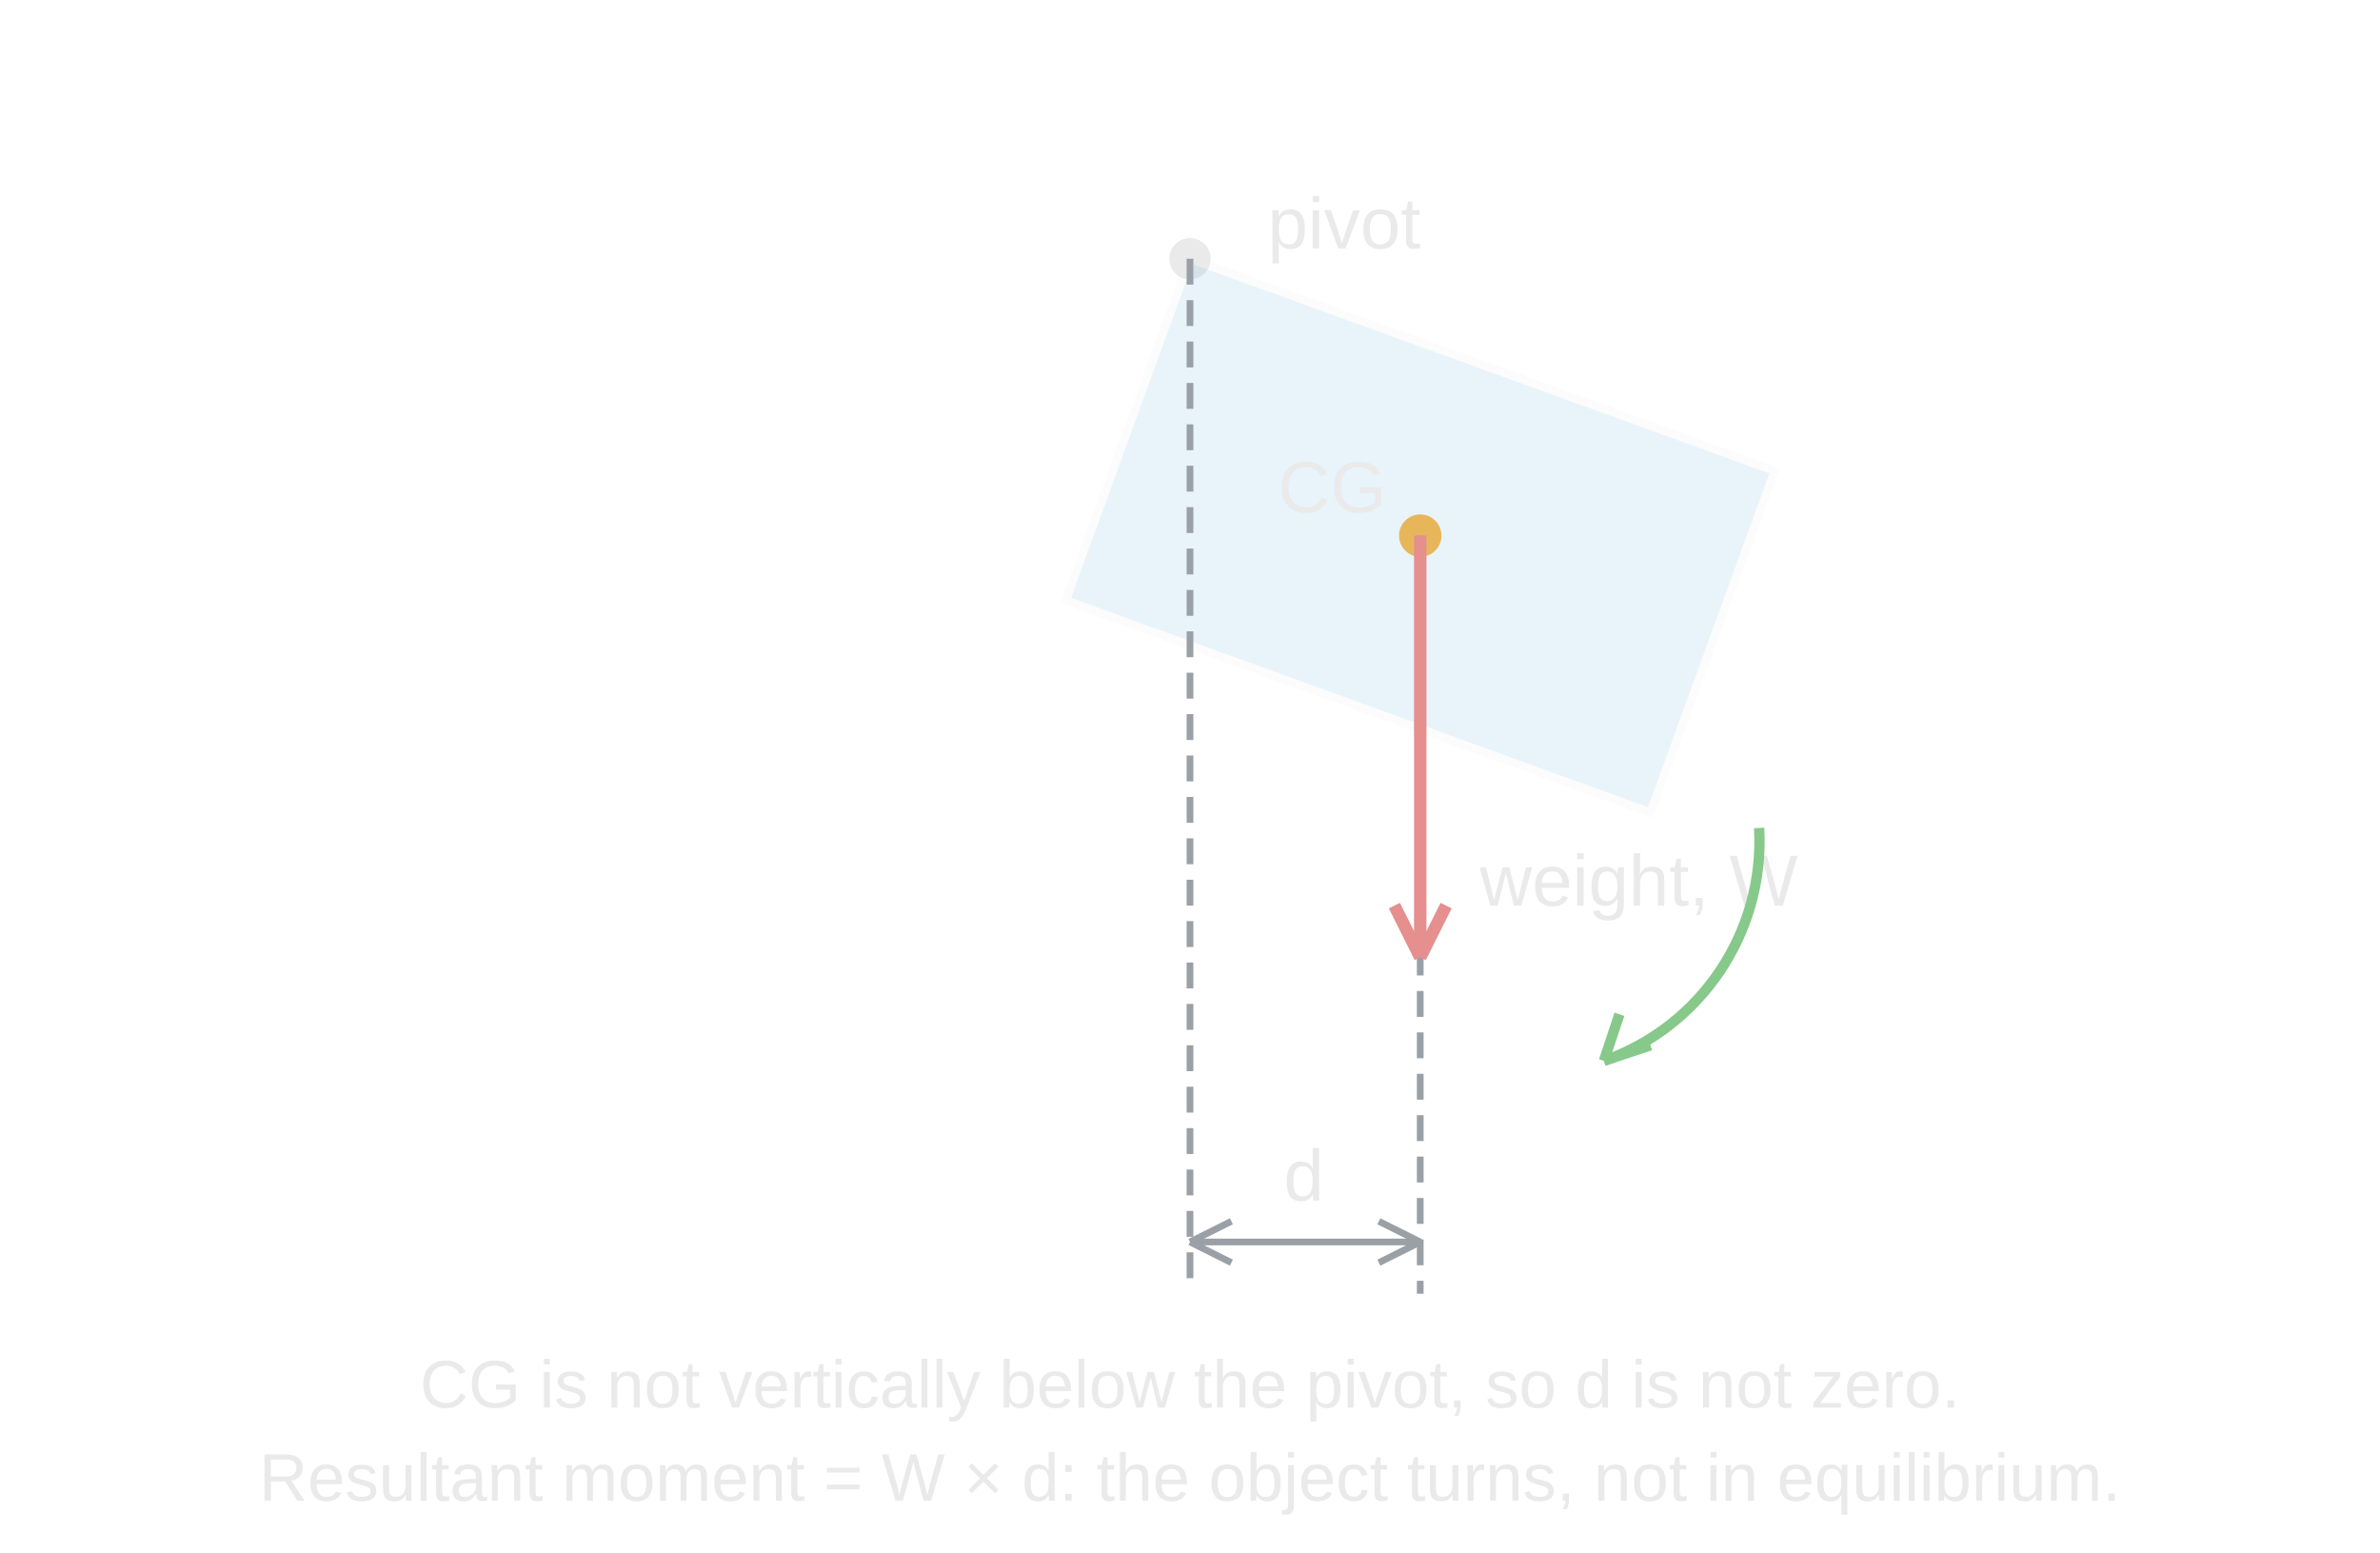
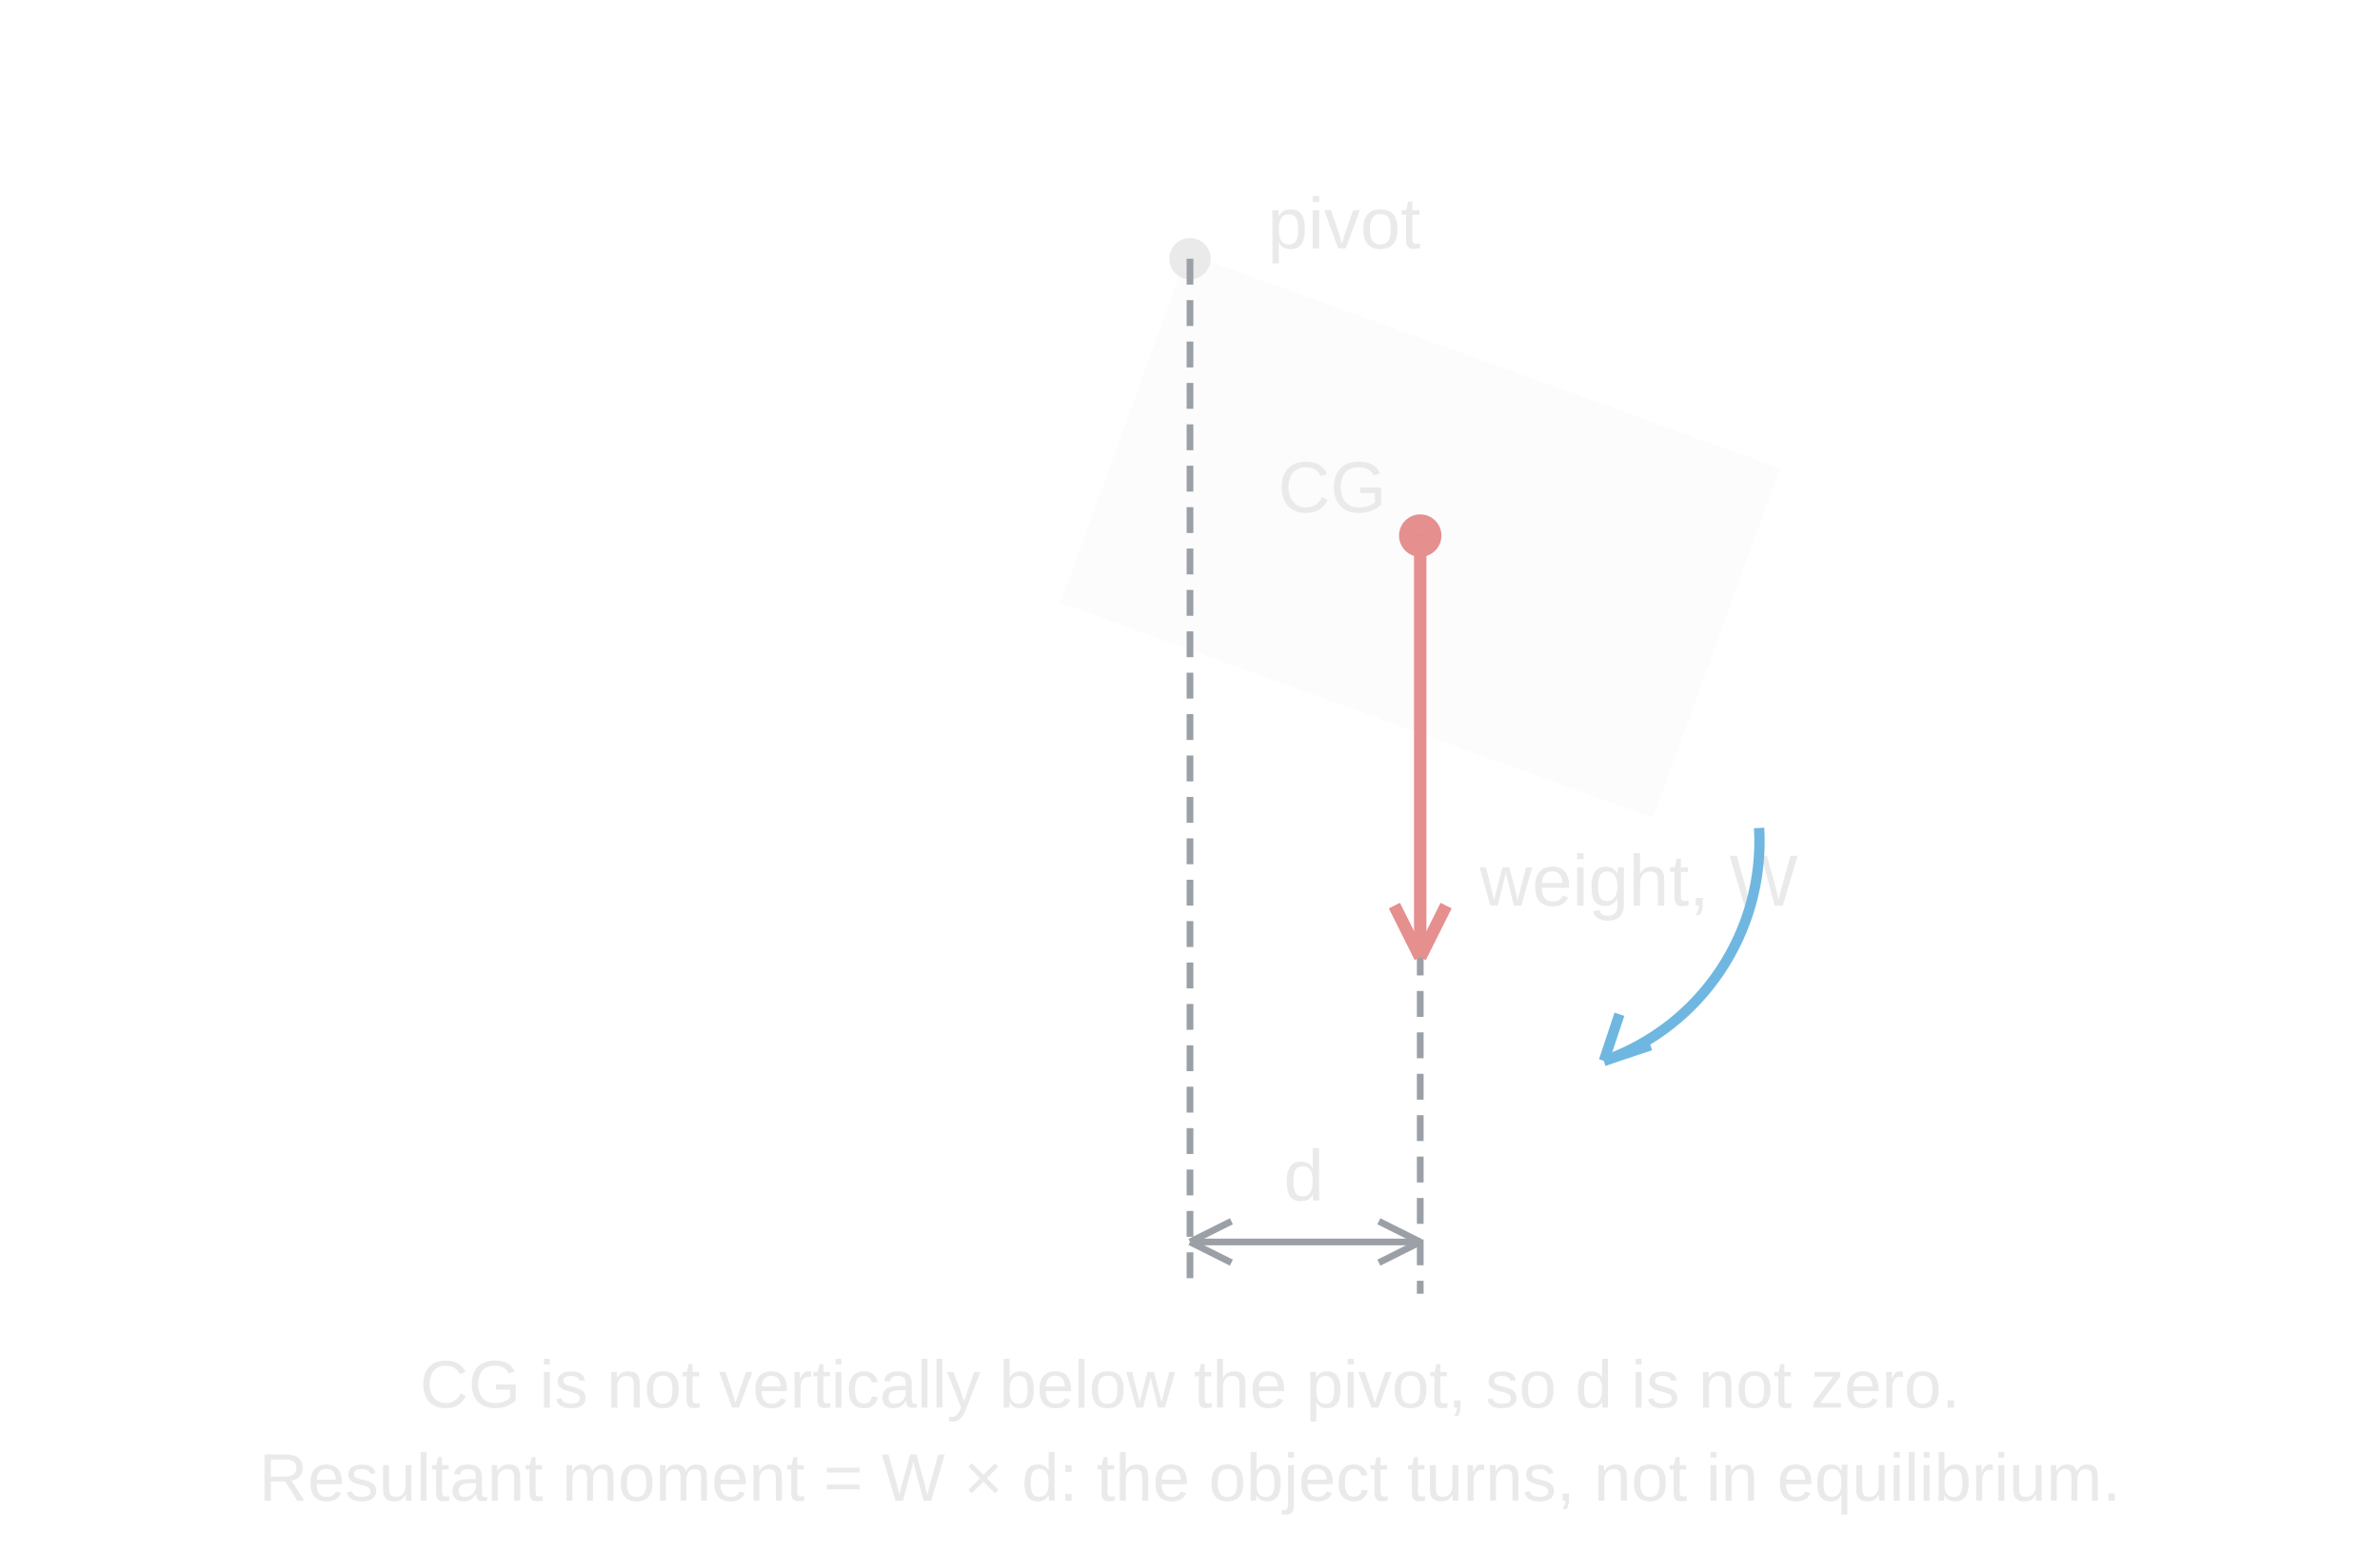
<svg xmlns="http://www.w3.org/2000/svg" viewBox="0 0 460 300" font-family="Segoe UI, Arial, sans-serif">
  <style>
    text { fill:#EAEAEA; }
-     .shape { fill:#6FB7E0; opacity:0.16; stroke:#EAEAEA; stroke-width:1.6; }
+     .shape { fill:#EAEAEA; opacity:0.16; stroke:#EAEAEA; stroke-width:1.6; }
    .plumb { stroke:#9AA0A6; stroke-width:1.3; stroke-dasharray:5 3; fill:none; }
-     .cg { fill:#E8B65A; stroke:#E8B65A; }
+     .cg { fill:#E58F8F; stroke:#E58F8F; }
    .pin { fill:#EAEAEA; }
    .force { stroke:#E58F8F; stroke-width:2.4; fill:none; }
-     .turn { stroke:#86C98B; stroke-width:2; fill:none; }
+     .turn { stroke:#6FB7E0; stroke-width:2; fill:none; }
    .dim { stroke:#9AA0A6; stroke-width:1.3; fill:none; }
    .lbl { font-size:14px; }
    .cap { font-size:13px; }
  </style>
  <circle class="pin" cx="230" cy="50" r="4" />
  <text class="lbl" x="245" y="48">pivot</text>
  <polygon class="shape" points="230,50 343,91 319,157 206,116" />
  <line class="plumb" x1="230" y1="50" x2="230" y2="250" />
  <circle class="cg" cx="274.5" cy="103.5" r="3.6" />
-   <text class="lbl" x="268" y="99" text-anchor="end" fill="#E8B65A">CG</text>
+   <text class="lbl" x="268" y="99" text-anchor="end" fill="#E58F8F">CG</text>
  <line class="plumb" x1="274.5" y1="103.5" x2="274.5" y2="250" />
  <line class="force" x1="274.5" y1="103.5" x2="274.5" y2="185" />
  <path class="force" d="M274.5,185 l-5,-10 M274.5,185 l5,-10" />
  <text class="lbl" x="286" y="175" fill="#E58F8F">weight, W</text>
  <path class="turn" d="M340,160 A45,45 0 0 1 310,205" />
  <path class="turn" d="M310,205 l9,-3 M310,205 l3,-9" />
  <line class="dim" x1="230" y1="240" x2="274.5" y2="240" />
  <path class="dim" d="M230,240 l8,-4 M230,240 l8,4" />
  <path class="dim" d="M274.5,240 l-8,-4 M274.5,240 l-8,4" />
  <text class="lbl" x="252" y="232" text-anchor="middle">d</text>
  <text class="cap" x="230" y="272" text-anchor="middle">CG is not vertically below the pivot, so d is not zero.</text>
  <text class="cap" x="230" y="290" text-anchor="middle">Resultant moment = W × d: the object turns, not in equilibrium.</text>
</svg>
